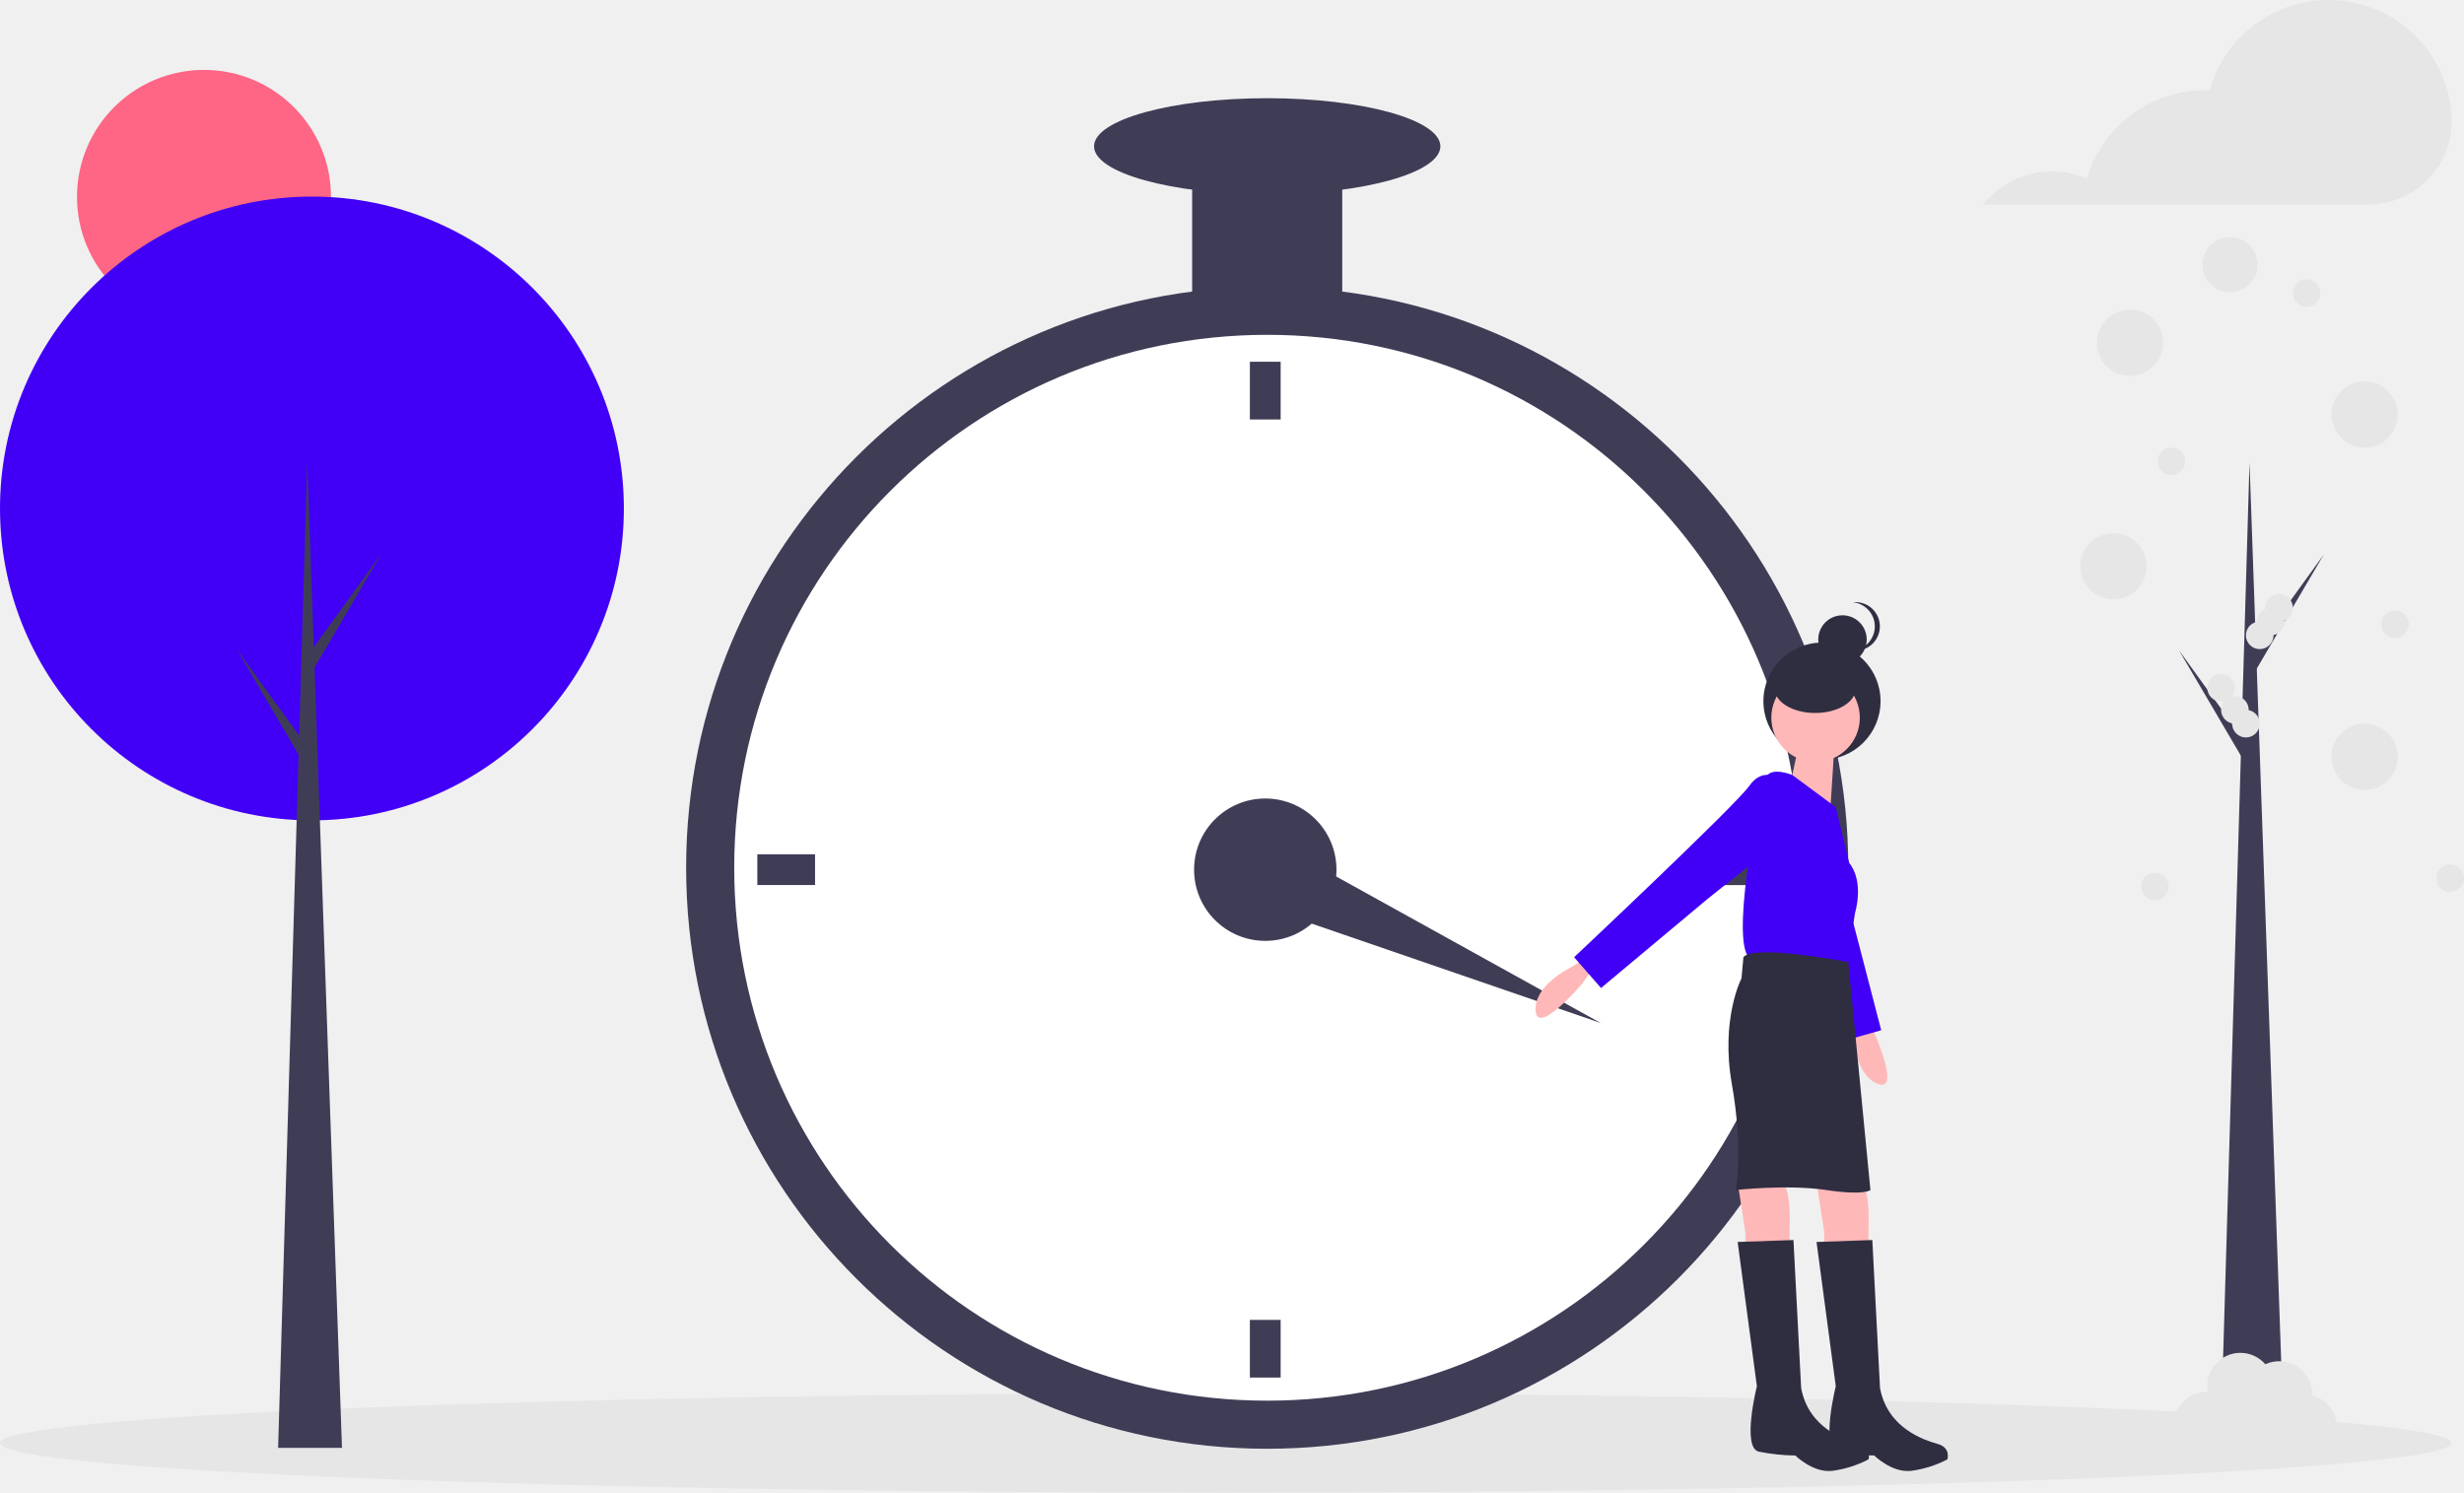
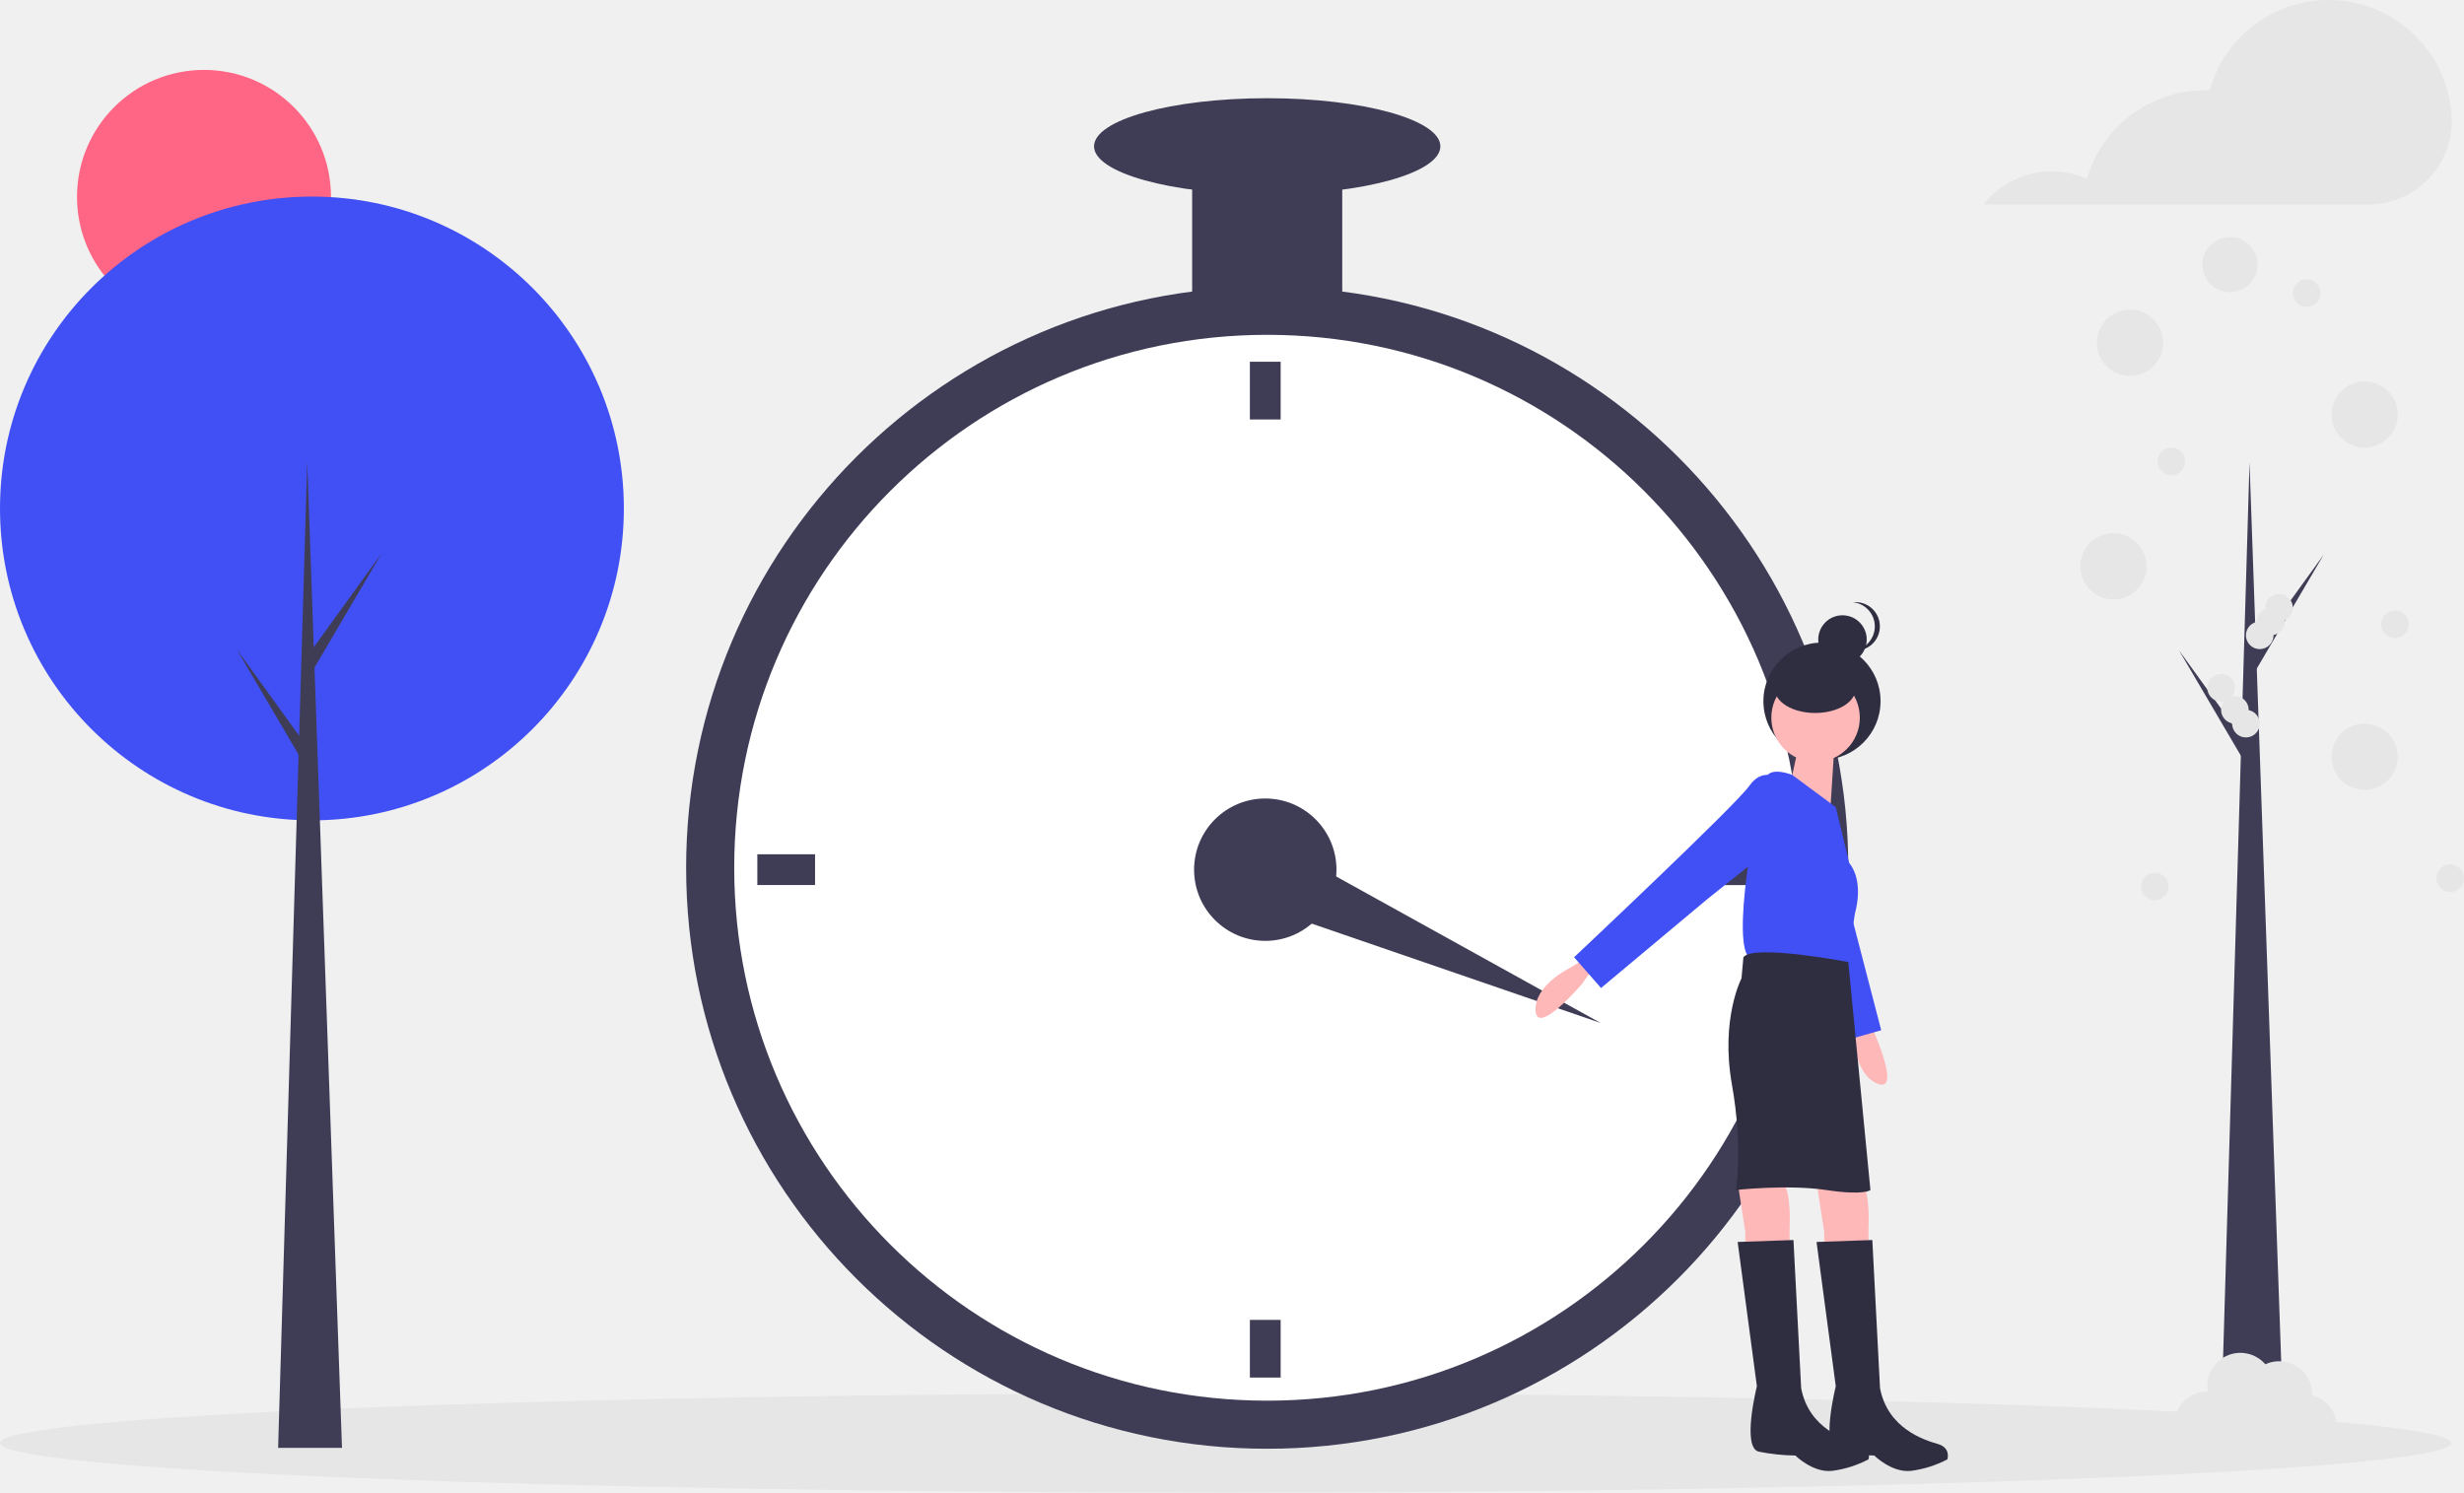
<svg xmlns="http://www.w3.org/2000/svg" width="892.61" height="540.8" data-name="Layer 1" viewBox="0 0 892.61 540.8">
  <circle cx="73.9" cy="71.33" r="46" fill="#ff6584" />
  <ellipse cx="444" cy="522.8" fill="#e6e6e6" rx="444" ry="18" />
-   <circle cx="113" cy="184.22" r="113" fill="#4100f5" />
+   <circle cx="113" cy="184.22" r="113" fill="#4150f5" />
  <path fill="#3f3d56" d="M123.89 524.58h-23.14L111.3 167.2l12.59 357.38z" />
  <path fill="#3f3d56" d="m113.34 234.93 24.85-34.37L113 243.44l-2.72-4.76 3.06-3.75zM110.62 269.65l-24.85-34.38 25.19 42.89 2.72-4.77-3.06-3.74zM827.51 524.96h-23.15l10.55-357.38 12.6 357.38z" />
  <path fill="#3f3d56" d="m816.95 235.31 24.85-34.38-25.19 42.89-2.72-4.77 3.06-3.74zM814.23 270.03l-24.84-34.38 25.18 42.89 2.73-4.77-3.07-3.74z" />
  <circle cx="459.06" cy="314.39" r="210.5" fill="#3f3d56" />
  <circle cx="459.06" cy="314.39" r="193.08" fill="#fff" />
  <circle cx="458.36" cy="315.09" r="25.79" fill="#3f3d56" />
  <path fill="#3f3d56" d="M452.78 131.07h11.15v20.91h-11.15zM452.78 478.2h11.15v20.91h-11.15zM295.26 309.51v11.15h-20.91v-11.15zM642.38 309.52v11.15h-20.91v-11.15zM450.92 326.29l9.54-21.8 119.42 66.15-128.96-44.35zM431.87 53.01h54.37v62.73h-54.37z" />
  <ellipse cx="459.06" cy="53.01" fill="#3f3d56" rx="62.73" ry="17.43" />
  <path fill="#ffb8b8" d="m576.5 351.68-3.48 4.88s-16.03 18.82-16.73 9.76S568.14 351 568.14 351l6.97-4.18ZM675.72 368.15l2.92 5.23s10.15 22.55 1.66 19.3-8.78-17.27-8.78-17.27l-.8-8.1Z" />
  <circle cx="660.03" cy="254.04" r="21.22" fill="#2f2e41" />
  <path fill="#ffb8b8" d="m658.06 428.36 2.79 18.12v5.58h16.03v-6.97s.7-12.55-2.1-16.04-16.72-.7-16.72-.7ZM629.48 428.36l2.79 18.12v5.58h16.03v-6.97s.7-12.55-2.1-16.04-16.72-.7-16.72-.7Z" />
-   <path fill="#4100f5" d="M640.27 282.78s-6.17 3.25-1.96 10.65 28.93 83.87 28.93 83.87l14.25-4.04-12.57-48.37-7.2-30.4Z" />
+   <path fill="#4150f5" d="M640.27 282.78s-6.17 3.25-1.96 10.65 28.93 83.87 28.93 83.87l14.25-4.04-12.57-48.37-7.2-30.4Z" />
  <circle cx="657.71" cy="260.02" r="16.03" fill="#ffb8b8" />
  <path fill="#ffb8b8" d="m665.03 262.46-2.1 32.76-14.63-10.45s4.88-19.52 3.48-20.91Z" />
-   <path fill="#4100f5" d="m665.03 292.44-15.77-11.68s-7.23-2.96-9.32.52-12.55 55.07-6.97 64.83c0 0 29.97 6.27 36.24 2.79l2.79-18.13s3.48-11.15-2.1-18.12Z" />
-   <path fill="#4100f5" d="M644.12 281.98s-5.58-4.18-10.46 2.79-63.43 62.04-63.43 62.04l9.76 11.15 38.34-32.07 24.4-19.51Z" />
+   <path fill="#4150f5" d="m665.03 292.44-15.77-11.68s-7.23-2.96-9.32.52-12.55 55.07-6.97 64.83c0 0 29.97 6.27 36.24 2.79l2.79-18.13s3.48-11.15-2.1-18.12Z" />
+   <path fill="#4150f5" d="M644.12 281.98s-5.58-4.18-10.46 2.79-63.43 62.04-63.43 62.04l9.76 11.15 38.34-32.07 24.4-19.51Z" />
  <path fill="#2f2e41" d="M669.56 348.55s-34.5-6.62-37.99-1.74l-.7 7.66s-7.66 14.64-3.48 38.34 1.4 38.34 1.4 38.34 18.81-2.1 32.75 0 16.04 0 16.04 0ZM678.27 449.27l-20.21.7 6.97 52.27s-5.58 22.3.7 23.7a70.71 70.71 0 0 0 13.24 1.4s6.27 6.27 13.24 5.57a39.03 39.03 0 0 0 13.25-4.18s1.39-4.18-3.49-5.58-18.12-5.57-20.91-20.21Z" />
  <path fill="#2f2e41" d="m649.7 449.27-20.22.7 6.97 52.27s-5.58 22.3.7 23.7a70.71 70.71 0 0 0 13.24 1.4s6.27 6.27 13.24 5.57a39.03 39.03 0 0 0 13.25-4.18s1.4-4.18-3.49-5.58-18.12-5.57-20.9-20.21Z" />
  <circle cx="667.46" cy="231.7" r="8.78" fill="#2f2e41" />
  <path fill="#2f2e41" d="M679.17 226.95a8.78 8.78 0 0 0-7.87-8.74 8.88 8.88 0 0 1 .92-.05 8.78 8.78 0 0 1 0 17.57 8.88 8.88 0 0 1-.92-.05 8.78 8.78 0 0 0 7.87-8.73Z" />
  <ellipse cx="657.56" cy="249.54" fill="#2f2e41" rx="14.64" ry="8.78" />
  <path fill="#e6e6e6" d="M888.12 42.15a44.68 44.68 0 0 0-87.66-9.42c-.54-.02-1.08-.04-1.62-.04a44.69 44.69 0 0 0-42.87 32.09 31.57 31.57 0 0 0-37.47 9.32h139.37a30.22 30.22 0 0 0 30.28-31.29l-.03-.66Z" />
  <circle cx="771.61" cy="124.18" r="12" fill="#e6e6e6" />
  <circle cx="807.85" cy="95.89" r="9.99" fill="#e6e6e6" />
  <circle cx="856.61" cy="150.18" r="12" fill="#e6e6e6" />
  <circle cx="765.61" cy="205.18" r="12" fill="#e6e6e6" />
  <circle cx="856.61" cy="274.18" r="12" fill="#e6e6e6" />
  <path fill="#e6e6e6" d="m837.6 505.57.01-.4a11.98 11.98 0 0 0-16.98-10.9 11.97 11.97 0 0 0-20.83 9.92l-.19-.01a12 12 0 1 0 7.34 21.48 12 12 0 0 0 20.62 1.22 11.99 11.99 0 1 0 10.02-21.31Z" />
  <circle cx="867.61" cy="226.18" r="5" fill="#e6e6e6" />
  <circle cx="835.61" cy="106.18" r="5" fill="#e6e6e6" />
  <circle cx="818.61" cy="230.18" r="5" fill="#e6e6e6" />
  <circle cx="822.61" cy="225.18" r="5" fill="#e6e6e6" />
  <circle cx="825.61" cy="220.18" r="5" fill="#e6e6e6" />
  <circle cx="813.61" cy="262.18" r="5" fill="#e6e6e6" />
  <circle cx="887.61" cy="318.18" r="5" fill="#e6e6e6" />
  <circle cx="780.61" cy="321.18" r="5" fill="#e6e6e6" />
  <circle cx="786.61" cy="167.18" r="5" fill="#e6e6e6" />
  <circle cx="809.61" cy="257.18" r="5" fill="#e6e6e6" />
  <circle cx="804.61" cy="249.18" r="5" fill="#e6e6e6" />
</svg>
